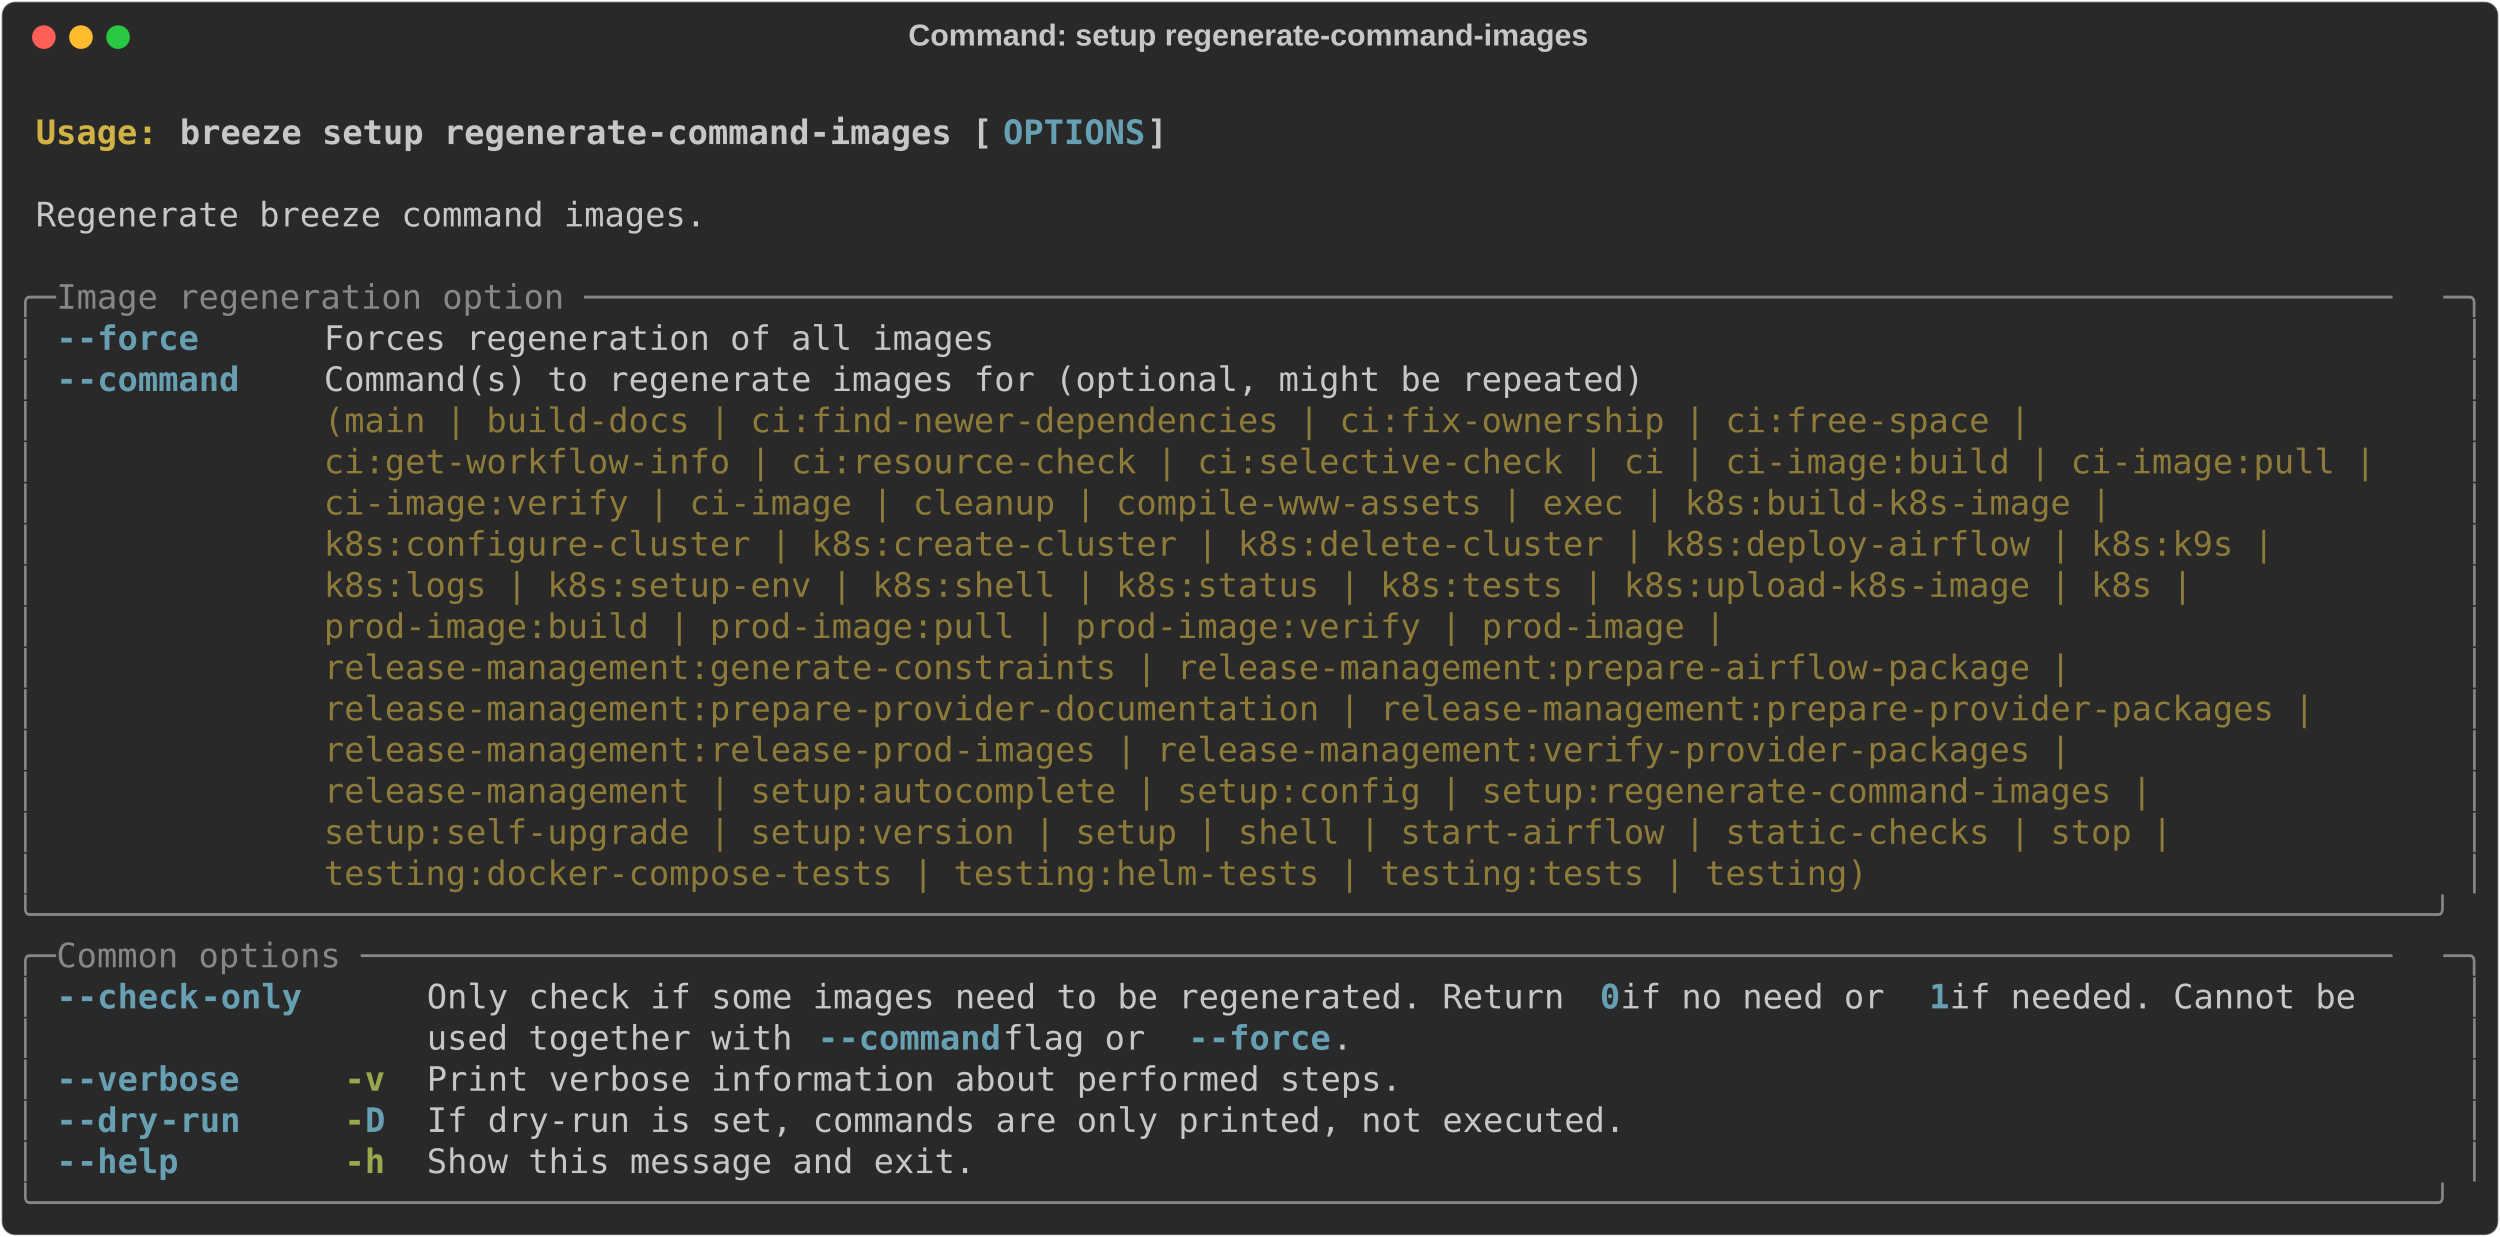
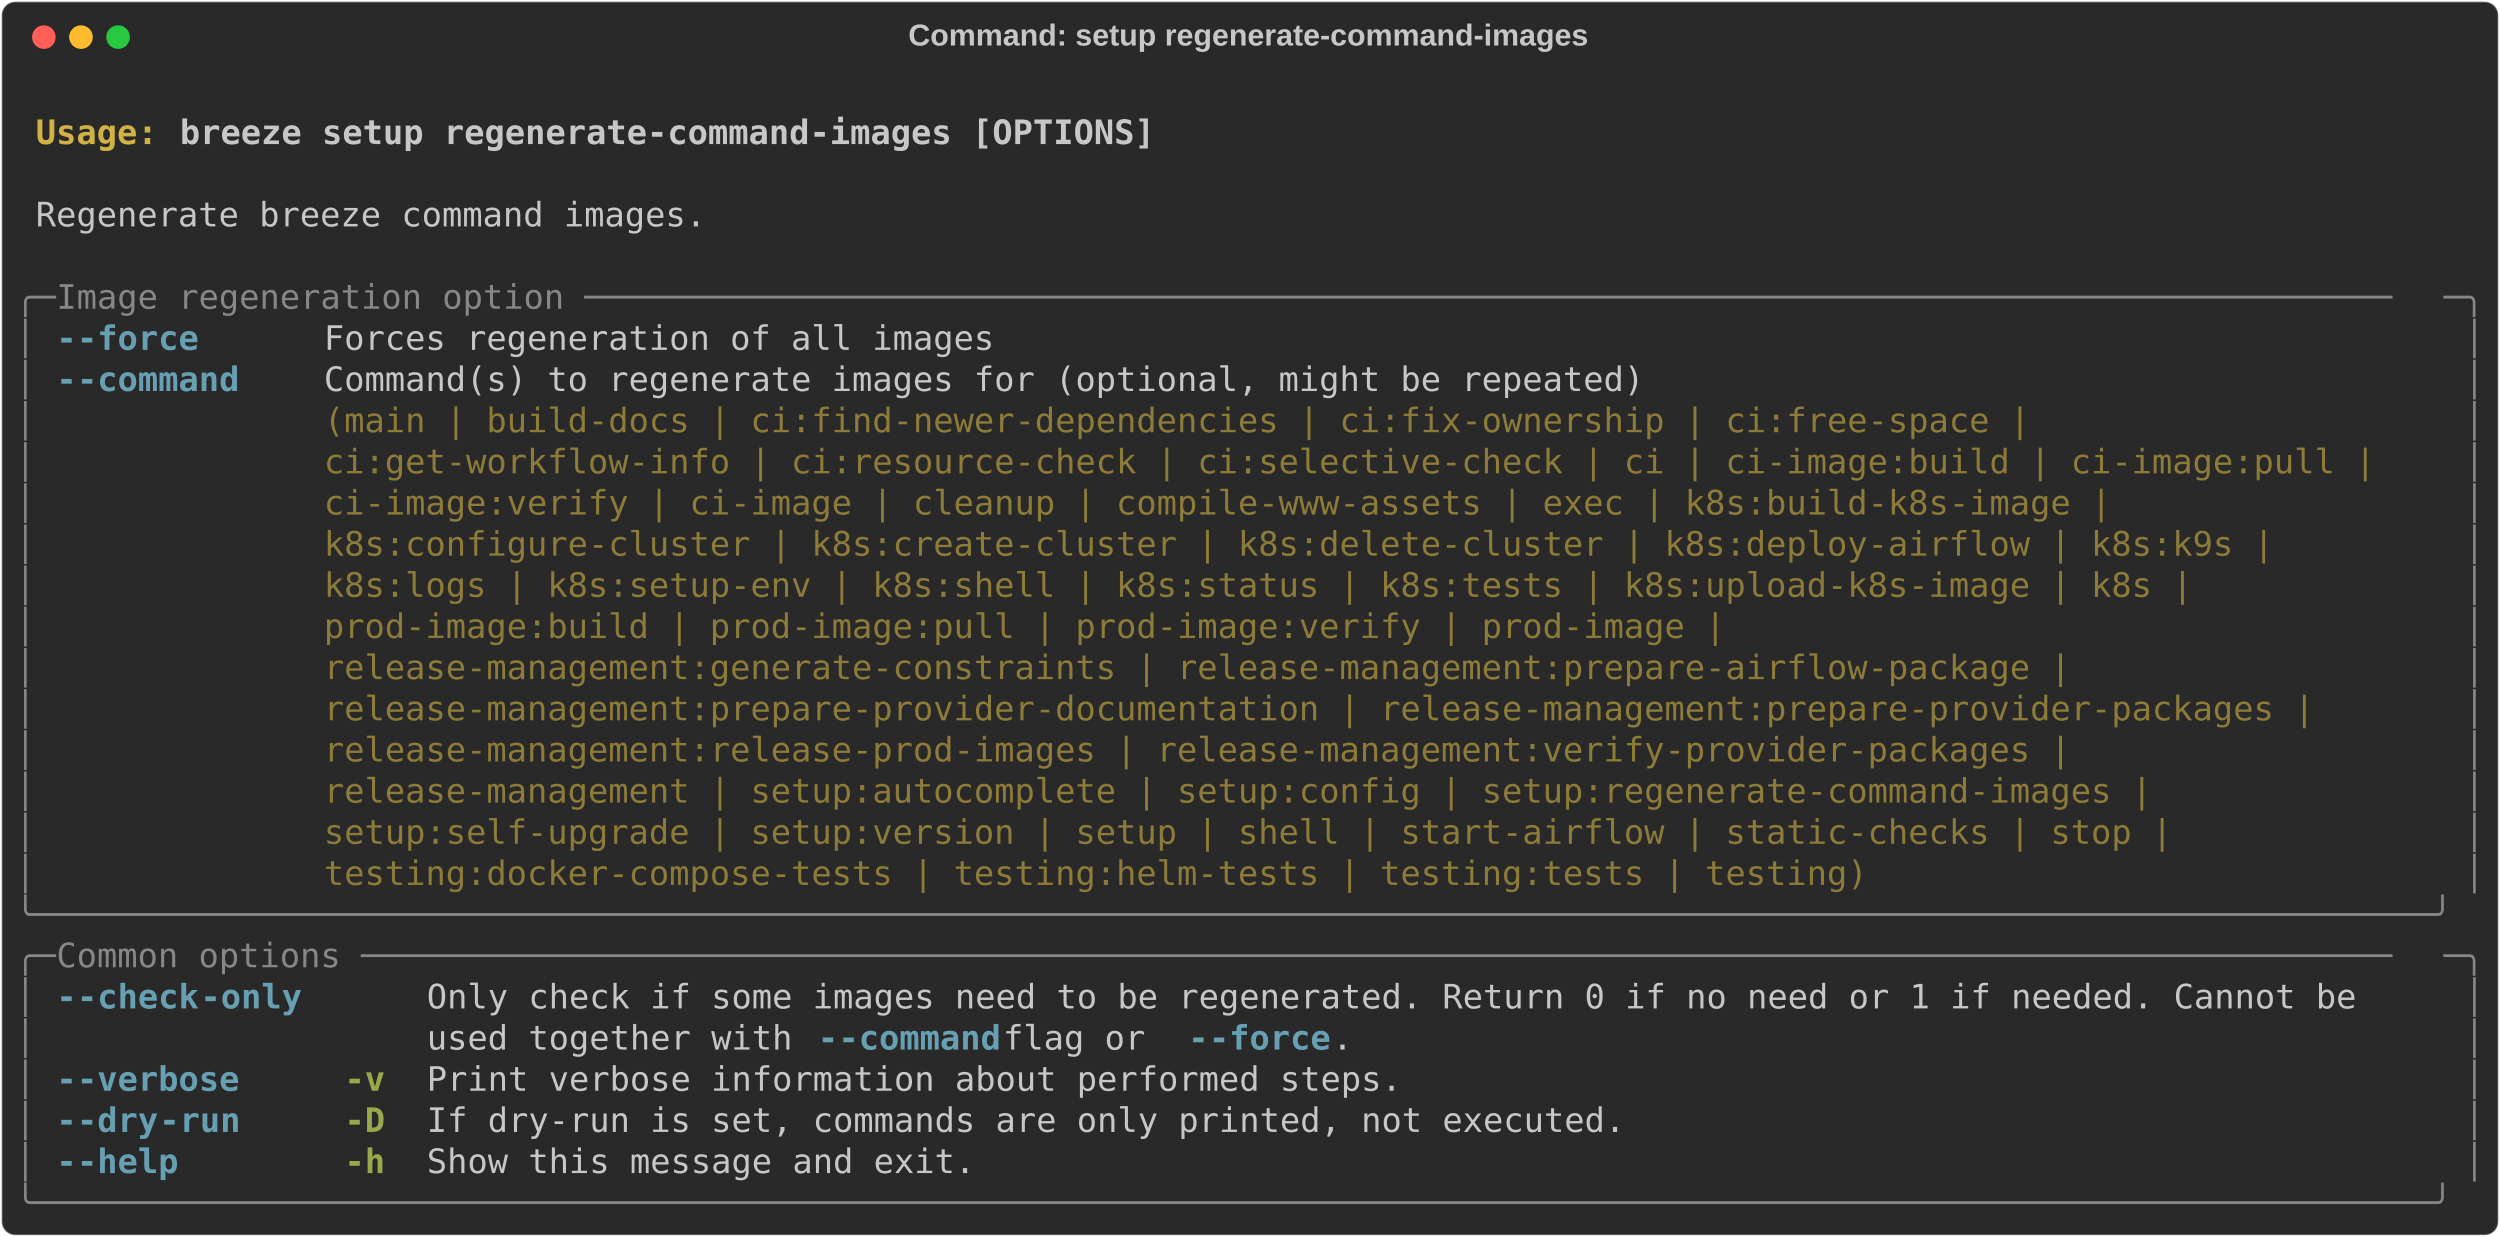
<svg xmlns="http://www.w3.org/2000/svg" class="rich-terminal" viewBox="0 0 1482 733.2">
  <style>

    @font-face {
        font-family: "Fira Code";
        src: local("FiraCode-Regular"),
                url("https://cdnjs.cloudflare.com/ajax/libs/firacode/6.2.0/woff2/FiraCode-Regular.woff2") format("woff2"),
                url("https://cdnjs.cloudflare.com/ajax/libs/firacode/6.2.0/woff/FiraCode-Regular.woff") format("woff");
        font-style: normal;
        font-weight: 400;
    }
    @font-face {
        font-family: "Fira Code";
        src: local("FiraCode-Bold"),
                url("https://cdnjs.cloudflare.com/ajax/libs/firacode/6.2.0/woff2/FiraCode-Bold.woff2") format("woff2"),
                url("https://cdnjs.cloudflare.com/ajax/libs/firacode/6.2.0/woff/FiraCode-Bold.woff") format("woff");
        font-style: bold;
        font-weight: 700;
    }

    .terminal-1674225816-matrix {
        font-family: Fira Code, monospace;
        font-size: 20px;
        line-height: 24.4px;
        font-variant-east-asian: full-width;
    }

    .terminal-1674225816-title {
        font-size: 18px;
        font-weight: bold;
        font-family: arial;
    }

    .terminal-1674225816-r1 { fill: #c5c8c6;font-weight: bold }
.terminal-1674225816-r2 { fill: #c5c8c6 }
.terminal-1674225816-r3 { fill: #d0b344;font-weight: bold }
- .terminal-1674225816-r4 { fill: #68a0b3;font-weight: bold }
- .terminal-1674225816-r5 { fill: #868887 }
+ .terminal-1674225816-r4 { fill: #868887 }
+ .terminal-1674225816-r5 { fill: #68a0b3;font-weight: bold }
.terminal-1674225816-r6 { fill: #8d7b39 }
.terminal-1674225816-r7 { fill: #98a84b;font-weight: bold }
    </style>
  <defs>
    <clipPath id="terminal-1674225816-clip-terminal">
      <rect x="0" y="0" width="1463.0" height="682.2" />
    </clipPath>
    <clipPath id="terminal-1674225816-line-0">
      <rect x="0" y="1.5" width="1464" height="24.65" />
    </clipPath>
    <clipPath id="terminal-1674225816-line-1">
      <rect x="0" y="25.9" width="1464" height="24.65" />
    </clipPath>
    <clipPath id="terminal-1674225816-line-2">
      <rect x="0" y="50.3" width="1464" height="24.65" />
    </clipPath>
    <clipPath id="terminal-1674225816-line-3">
      <rect x="0" y="74.7" width="1464" height="24.65" />
    </clipPath>
    <clipPath id="terminal-1674225816-line-4">
      <rect x="0" y="99.1" width="1464" height="24.65" />
    </clipPath>
    <clipPath id="terminal-1674225816-line-5">
      <rect x="0" y="123.5" width="1464" height="24.65" />
    </clipPath>
    <clipPath id="terminal-1674225816-line-6">
      <rect x="0" y="147.9" width="1464" height="24.65" />
    </clipPath>
    <clipPath id="terminal-1674225816-line-7">
      <rect x="0" y="172.3" width="1464" height="24.65" />
    </clipPath>
    <clipPath id="terminal-1674225816-line-8">
      <rect x="0" y="196.7" width="1464" height="24.65" />
    </clipPath>
    <clipPath id="terminal-1674225816-line-9">
      <rect x="0" y="221.1" width="1464" height="24.65" />
    </clipPath>
    <clipPath id="terminal-1674225816-line-10">
      <rect x="0" y="245.5" width="1464" height="24.65" />
    </clipPath>
    <clipPath id="terminal-1674225816-line-11">
      <rect x="0" y="269.9" width="1464" height="24.65" />
    </clipPath>
    <clipPath id="terminal-1674225816-line-12">
      <rect x="0" y="294.3" width="1464" height="24.65" />
    </clipPath>
    <clipPath id="terminal-1674225816-line-13">
      <rect x="0" y="318.7" width="1464" height="24.65" />
    </clipPath>
    <clipPath id="terminal-1674225816-line-14">
      <rect x="0" y="343.1" width="1464" height="24.65" />
    </clipPath>
    <clipPath id="terminal-1674225816-line-15">
      <rect x="0" y="367.5" width="1464" height="24.65" />
    </clipPath>
    <clipPath id="terminal-1674225816-line-16">
      <rect x="0" y="391.9" width="1464" height="24.65" />
    </clipPath>
    <clipPath id="terminal-1674225816-line-17">
      <rect x="0" y="416.3" width="1464" height="24.65" />
    </clipPath>
    <clipPath id="terminal-1674225816-line-18">
      <rect x="0" y="440.7" width="1464" height="24.65" />
    </clipPath>
    <clipPath id="terminal-1674225816-line-19">
      <rect x="0" y="465.1" width="1464" height="24.65" />
    </clipPath>
    <clipPath id="terminal-1674225816-line-20">
      <rect x="0" y="489.5" width="1464" height="24.65" />
    </clipPath>
    <clipPath id="terminal-1674225816-line-21">
      <rect x="0" y="513.9" width="1464" height="24.65" />
    </clipPath>
    <clipPath id="terminal-1674225816-line-22">
      <rect x="0" y="538.3" width="1464" height="24.65" />
    </clipPath>
    <clipPath id="terminal-1674225816-line-23">
      <rect x="0" y="562.7" width="1464" height="24.65" />
    </clipPath>
    <clipPath id="terminal-1674225816-line-24">
      <rect x="0" y="587.1" width="1464" height="24.65" />
    </clipPath>
    <clipPath id="terminal-1674225816-line-25">
      <rect x="0" y="611.5" width="1464" height="24.65" />
    </clipPath>
    <clipPath id="terminal-1674225816-line-26">
      <rect x="0" y="635.9" width="1464" height="24.65" />
    </clipPath>
  </defs>
  <rect fill="#292929" stroke="rgba(255,255,255,0.35)" stroke-width="1" x="1" y="1" width="1480" height="731.2" rx="8" />
  <text class="terminal-1674225816-title" fill="#c5c8c6" text-anchor="middle" x="740" y="27">Command: setup regenerate-command-images</text>
  <g transform="translate(26,22)">
    <circle cx="0" cy="0" r="7" fill="#ff5f57" />
    <circle cx="22" cy="0" r="7" fill="#febc2e" />
    <circle cx="44" cy="0" r="7" fill="#28c840" />
  </g>
  <g transform="translate(9, 41)" clip-path="url(#terminal-1674225816-clip-terminal)">
    <g class="terminal-1674225816-matrix">
      <text class="terminal-1674225816-r2" x="1464" y="20" textLength="12.2" clip-path="url(#terminal-1674225816-line-0)">
</text>
      <text class="terminal-1674225816-r3" x="12.2" y="44.4" textLength="85.4" clip-path="url(#terminal-1674225816-line-1)">Usage: </text>
-       <text class="terminal-1674225816-r1" x="97.6" y="44.4" textLength="488" clip-path="url(#terminal-1674225816-line-1)">breeze setup regenerate-command-images [</text>
-       <text class="terminal-1674225816-r4" x="585.6" y="44.4" textLength="85.4" clip-path="url(#terminal-1674225816-line-1)">OPTIONS</text>
-       <text class="terminal-1674225816-r1" x="671" y="44.4" textLength="12.2" clip-path="url(#terminal-1674225816-line-1)">]</text>
+       <text class="terminal-1674225816-r1" x="97.6" y="44.4" textLength="585.6" clip-path="url(#terminal-1674225816-line-1)">breeze setup regenerate-command-images [OPTIONS]</text>
      <text class="terminal-1674225816-r2" x="1464" y="44.4" textLength="12.2" clip-path="url(#terminal-1674225816-line-1)">
</text>
      <text class="terminal-1674225816-r2" x="1464" y="68.8" textLength="12.2" clip-path="url(#terminal-1674225816-line-2)">
</text>
      <text class="terminal-1674225816-r2" x="12.2" y="93.2" textLength="402.6" clip-path="url(#terminal-1674225816-line-3)">Regenerate breeze command images.</text>
      <text class="terminal-1674225816-r2" x="1464" y="93.2" textLength="12.2" clip-path="url(#terminal-1674225816-line-3)">
</text>
      <text class="terminal-1674225816-r2" x="1464" y="117.6" textLength="12.2" clip-path="url(#terminal-1674225816-line-4)">
</text>
-       <text class="terminal-1674225816-r5" x="0" y="142" textLength="24.4" clip-path="url(#terminal-1674225816-line-5)">╭─</text>
-       <text class="terminal-1674225816-r5" x="24.4" y="142" textLength="1415.2" clip-path="url(#terminal-1674225816-line-5)"> Image regeneration option ─────────────────────────────────────────────────────────────────────────────────────────</text>
-       <text class="terminal-1674225816-r5" x="1439.6" y="142" textLength="24.4" clip-path="url(#terminal-1674225816-line-5)">─╮</text>
+       <text class="terminal-1674225816-r4" x="0" y="142" textLength="24.4" clip-path="url(#terminal-1674225816-line-5)">╭─</text>
+       <text class="terminal-1674225816-r4" x="24.4" y="142" textLength="1415.2" clip-path="url(#terminal-1674225816-line-5)"> Image regeneration option ─────────────────────────────────────────────────────────────────────────────────────────</text>
+       <text class="terminal-1674225816-r4" x="1439.6" y="142" textLength="24.4" clip-path="url(#terminal-1674225816-line-5)">─╮</text>
      <text class="terminal-1674225816-r2" x="1464" y="142" textLength="12.2" clip-path="url(#terminal-1674225816-line-5)">
</text>
-       <text class="terminal-1674225816-r5" x="0" y="166.4" textLength="12.2" clip-path="url(#terminal-1674225816-line-6)">│</text>
-       <text class="terminal-1674225816-r4" x="24.4" y="166.4" textLength="12.2" clip-path="url(#terminal-1674225816-line-6)">-</text>
-       <text class="terminal-1674225816-r4" x="36.6" y="166.4" textLength="73.2" clip-path="url(#terminal-1674225816-line-6)">-force</text>
+       <text class="terminal-1674225816-r4" x="0" y="166.4" textLength="12.2" clip-path="url(#terminal-1674225816-line-6)">│</text>
+       <text class="terminal-1674225816-r5" x="24.4" y="166.4" textLength="12.2" clip-path="url(#terminal-1674225816-line-6)">-</text>
+       <text class="terminal-1674225816-r5" x="36.6" y="166.4" textLength="73.2" clip-path="url(#terminal-1674225816-line-6)">-force</text>
      <text class="terminal-1674225816-r2" x="183" y="166.4" textLength="402.6" clip-path="url(#terminal-1674225816-line-6)">Forces regeneration of all images</text>
-       <text class="terminal-1674225816-r5" x="1451.8" y="166.4" textLength="12.2" clip-path="url(#terminal-1674225816-line-6)">│</text>
+       <text class="terminal-1674225816-r4" x="1451.8" y="166.4" textLength="12.2" clip-path="url(#terminal-1674225816-line-6)">│</text>
      <text class="terminal-1674225816-r2" x="1464" y="166.4" textLength="12.2" clip-path="url(#terminal-1674225816-line-6)">
</text>
-       <text class="terminal-1674225816-r5" x="0" y="190.8" textLength="12.2" clip-path="url(#terminal-1674225816-line-7)">│</text>
-       <text class="terminal-1674225816-r4" x="24.4" y="190.8" textLength="12.2" clip-path="url(#terminal-1674225816-line-7)">-</text>
-       <text class="terminal-1674225816-r4" x="36.6" y="190.8" textLength="97.6" clip-path="url(#terminal-1674225816-line-7)">-command</text>
+       <text class="terminal-1674225816-r4" x="0" y="190.8" textLength="12.2" clip-path="url(#terminal-1674225816-line-7)">│</text>
+       <text class="terminal-1674225816-r5" x="24.4" y="190.8" textLength="12.2" clip-path="url(#terminal-1674225816-line-7)">-</text>
+       <text class="terminal-1674225816-r5" x="36.6" y="190.8" textLength="97.6" clip-path="url(#terminal-1674225816-line-7)">-command</text>
      <text class="terminal-1674225816-r2" x="183" y="190.8" textLength="1256.6" clip-path="url(#terminal-1674225816-line-7)">Command(s) to regenerate images for (optional, might be repeated)                                      </text>
-       <text class="terminal-1674225816-r5" x="1451.8" y="190.8" textLength="12.2" clip-path="url(#terminal-1674225816-line-7)">│</text>
+       <text class="terminal-1674225816-r4" x="1451.8" y="190.8" textLength="12.2" clip-path="url(#terminal-1674225816-line-7)">│</text>
      <text class="terminal-1674225816-r2" x="1464" y="190.8" textLength="12.2" clip-path="url(#terminal-1674225816-line-7)">
</text>
-       <text class="terminal-1674225816-r5" x="0" y="215.2" textLength="12.2" clip-path="url(#terminal-1674225816-line-8)">│</text>
+       <text class="terminal-1674225816-r4" x="0" y="215.2" textLength="12.2" clip-path="url(#terminal-1674225816-line-8)">│</text>
      <text class="terminal-1674225816-r6" x="183" y="215.2" textLength="1256.6" clip-path="url(#terminal-1674225816-line-8)">(main | build-docs | ci:find-newer-dependencies | ci:fix-ownership | ci:free-space |                   </text>
-       <text class="terminal-1674225816-r5" x="1451.8" y="215.2" textLength="12.2" clip-path="url(#terminal-1674225816-line-8)">│</text>
+       <text class="terminal-1674225816-r4" x="1451.8" y="215.2" textLength="12.2" clip-path="url(#terminal-1674225816-line-8)">│</text>
      <text class="terminal-1674225816-r2" x="1464" y="215.2" textLength="12.2" clip-path="url(#terminal-1674225816-line-8)">
</text>
-       <text class="terminal-1674225816-r5" x="0" y="239.6" textLength="12.2" clip-path="url(#terminal-1674225816-line-9)">│</text>
+       <text class="terminal-1674225816-r4" x="0" y="239.6" textLength="12.2" clip-path="url(#terminal-1674225816-line-9)">│</text>
      <text class="terminal-1674225816-r6" x="183" y="239.6" textLength="1256.6" clip-path="url(#terminal-1674225816-line-9)">ci:get-workflow-info | ci:resource-check | ci:selective-check | ci | ci-image:build | ci-image:pull |  </text>
-       <text class="terminal-1674225816-r5" x="1451.8" y="239.6" textLength="12.2" clip-path="url(#terminal-1674225816-line-9)">│</text>
+       <text class="terminal-1674225816-r4" x="1451.8" y="239.6" textLength="12.2" clip-path="url(#terminal-1674225816-line-9)">│</text>
      <text class="terminal-1674225816-r2" x="1464" y="239.6" textLength="12.2" clip-path="url(#terminal-1674225816-line-9)">
</text>
-       <text class="terminal-1674225816-r5" x="0" y="264" textLength="12.2" clip-path="url(#terminal-1674225816-line-10)">│</text>
+       <text class="terminal-1674225816-r4" x="0" y="264" textLength="12.2" clip-path="url(#terminal-1674225816-line-10)">│</text>
      <text class="terminal-1674225816-r6" x="183" y="264" textLength="1256.6" clip-path="url(#terminal-1674225816-line-10)">ci-image:verify | ci-image | cleanup | compile-www-assets | exec | k8s:build-k8s-image |               </text>
-       <text class="terminal-1674225816-r5" x="1451.8" y="264" textLength="12.2" clip-path="url(#terminal-1674225816-line-10)">│</text>
+       <text class="terminal-1674225816-r4" x="1451.8" y="264" textLength="12.2" clip-path="url(#terminal-1674225816-line-10)">│</text>
      <text class="terminal-1674225816-r2" x="1464" y="264" textLength="12.2" clip-path="url(#terminal-1674225816-line-10)">
</text>
-       <text class="terminal-1674225816-r5" x="0" y="288.4" textLength="12.2" clip-path="url(#terminal-1674225816-line-11)">│</text>
+       <text class="terminal-1674225816-r4" x="0" y="288.4" textLength="12.2" clip-path="url(#terminal-1674225816-line-11)">│</text>
      <text class="terminal-1674225816-r6" x="183" y="288.4" textLength="1256.6" clip-path="url(#terminal-1674225816-line-11)">k8s:configure-cluster | k8s:create-cluster | k8s:delete-cluster | k8s:deploy-airflow | k8s:k9s |       </text>
-       <text class="terminal-1674225816-r5" x="1451.8" y="288.4" textLength="12.2" clip-path="url(#terminal-1674225816-line-11)">│</text>
+       <text class="terminal-1674225816-r4" x="1451.8" y="288.4" textLength="12.2" clip-path="url(#terminal-1674225816-line-11)">│</text>
      <text class="terminal-1674225816-r2" x="1464" y="288.4" textLength="12.2" clip-path="url(#terminal-1674225816-line-11)">
</text>
-       <text class="terminal-1674225816-r5" x="0" y="312.8" textLength="12.2" clip-path="url(#terminal-1674225816-line-12)">│</text>
+       <text class="terminal-1674225816-r4" x="0" y="312.8" textLength="12.2" clip-path="url(#terminal-1674225816-line-12)">│</text>
      <text class="terminal-1674225816-r6" x="183" y="312.8" textLength="1256.6" clip-path="url(#terminal-1674225816-line-12)">k8s:logs | k8s:setup-env | k8s:shell | k8s:status | k8s:tests | k8s:upload-k8s-image | k8s |           </text>
-       <text class="terminal-1674225816-r5" x="1451.8" y="312.8" textLength="12.2" clip-path="url(#terminal-1674225816-line-12)">│</text>
+       <text class="terminal-1674225816-r4" x="1451.8" y="312.8" textLength="12.2" clip-path="url(#terminal-1674225816-line-12)">│</text>
      <text class="terminal-1674225816-r2" x="1464" y="312.8" textLength="12.2" clip-path="url(#terminal-1674225816-line-12)">
</text>
-       <text class="terminal-1674225816-r5" x="0" y="337.2" textLength="12.2" clip-path="url(#terminal-1674225816-line-13)">│</text>
+       <text class="terminal-1674225816-r4" x="0" y="337.2" textLength="12.2" clip-path="url(#terminal-1674225816-line-13)">│</text>
      <text class="terminal-1674225816-r6" x="183" y="337.2" textLength="1256.6" clip-path="url(#terminal-1674225816-line-13)">prod-image:build | prod-image:pull | prod-image:verify | prod-image |                                  </text>
-       <text class="terminal-1674225816-r5" x="1451.8" y="337.2" textLength="12.2" clip-path="url(#terminal-1674225816-line-13)">│</text>
+       <text class="terminal-1674225816-r4" x="1451.8" y="337.2" textLength="12.2" clip-path="url(#terminal-1674225816-line-13)">│</text>
      <text class="terminal-1674225816-r2" x="1464" y="337.2" textLength="12.2" clip-path="url(#terminal-1674225816-line-13)">
</text>
-       <text class="terminal-1674225816-r5" x="0" y="361.6" textLength="12.2" clip-path="url(#terminal-1674225816-line-14)">│</text>
+       <text class="terminal-1674225816-r4" x="0" y="361.6" textLength="12.2" clip-path="url(#terminal-1674225816-line-14)">│</text>
      <text class="terminal-1674225816-r6" x="183" y="361.6" textLength="1256.6" clip-path="url(#terminal-1674225816-line-14)">release-management:generate-constraints | release-management:prepare-airflow-package |                 </text>
-       <text class="terminal-1674225816-r5" x="1451.8" y="361.6" textLength="12.2" clip-path="url(#terminal-1674225816-line-14)">│</text>
+       <text class="terminal-1674225816-r4" x="1451.8" y="361.6" textLength="12.2" clip-path="url(#terminal-1674225816-line-14)">│</text>
      <text class="terminal-1674225816-r2" x="1464" y="361.6" textLength="12.2" clip-path="url(#terminal-1674225816-line-14)">
</text>
-       <text class="terminal-1674225816-r5" x="0" y="386" textLength="12.2" clip-path="url(#terminal-1674225816-line-15)">│</text>
+       <text class="terminal-1674225816-r4" x="0" y="386" textLength="12.2" clip-path="url(#terminal-1674225816-line-15)">│</text>
      <text class="terminal-1674225816-r6" x="183" y="386" textLength="1256.6" clip-path="url(#terminal-1674225816-line-15)">release-management:prepare-provider-documentation | release-management:prepare-provider-packages |     </text>
-       <text class="terminal-1674225816-r5" x="1451.8" y="386" textLength="12.2" clip-path="url(#terminal-1674225816-line-15)">│</text>
+       <text class="terminal-1674225816-r4" x="1451.8" y="386" textLength="12.2" clip-path="url(#terminal-1674225816-line-15)">│</text>
      <text class="terminal-1674225816-r2" x="1464" y="386" textLength="12.2" clip-path="url(#terminal-1674225816-line-15)">
</text>
-       <text class="terminal-1674225816-r5" x="0" y="410.4" textLength="12.2" clip-path="url(#terminal-1674225816-line-16)">│</text>
+       <text class="terminal-1674225816-r4" x="0" y="410.4" textLength="12.2" clip-path="url(#terminal-1674225816-line-16)">│</text>
      <text class="terminal-1674225816-r6" x="183" y="410.4" textLength="1256.6" clip-path="url(#terminal-1674225816-line-16)">release-management:release-prod-images | release-management:verify-provider-packages |                 </text>
-       <text class="terminal-1674225816-r5" x="1451.8" y="410.4" textLength="12.2" clip-path="url(#terminal-1674225816-line-16)">│</text>
+       <text class="terminal-1674225816-r4" x="1451.8" y="410.4" textLength="12.2" clip-path="url(#terminal-1674225816-line-16)">│</text>
      <text class="terminal-1674225816-r2" x="1464" y="410.4" textLength="12.2" clip-path="url(#terminal-1674225816-line-16)">
</text>
-       <text class="terminal-1674225816-r5" x="0" y="434.8" textLength="12.2" clip-path="url(#terminal-1674225816-line-17)">│</text>
+       <text class="terminal-1674225816-r4" x="0" y="434.8" textLength="12.2" clip-path="url(#terminal-1674225816-line-17)">│</text>
      <text class="terminal-1674225816-r6" x="183" y="434.8" textLength="1256.6" clip-path="url(#terminal-1674225816-line-17)">release-management | setup:autocomplete | setup:config | setup:regenerate-command-images |             </text>
-       <text class="terminal-1674225816-r5" x="1451.8" y="434.8" textLength="12.2" clip-path="url(#terminal-1674225816-line-17)">│</text>
+       <text class="terminal-1674225816-r4" x="1451.8" y="434.8" textLength="12.2" clip-path="url(#terminal-1674225816-line-17)">│</text>
      <text class="terminal-1674225816-r2" x="1464" y="434.8" textLength="12.2" clip-path="url(#terminal-1674225816-line-17)">
</text>
-       <text class="terminal-1674225816-r5" x="0" y="459.2" textLength="12.2" clip-path="url(#terminal-1674225816-line-18)">│</text>
+       <text class="terminal-1674225816-r4" x="0" y="459.2" textLength="12.2" clip-path="url(#terminal-1674225816-line-18)">│</text>
      <text class="terminal-1674225816-r6" x="183" y="459.2" textLength="1256.6" clip-path="url(#terminal-1674225816-line-18)">setup:self-upgrade | setup:version | setup | shell | start-airflow | static-checks | stop |            </text>
-       <text class="terminal-1674225816-r5" x="1451.8" y="459.2" textLength="12.2" clip-path="url(#terminal-1674225816-line-18)">│</text>
+       <text class="terminal-1674225816-r4" x="1451.8" y="459.2" textLength="12.2" clip-path="url(#terminal-1674225816-line-18)">│</text>
      <text class="terminal-1674225816-r2" x="1464" y="459.2" textLength="12.2" clip-path="url(#terminal-1674225816-line-18)">
</text>
-       <text class="terminal-1674225816-r5" x="0" y="483.6" textLength="12.2" clip-path="url(#terminal-1674225816-line-19)">│</text>
+       <text class="terminal-1674225816-r4" x="0" y="483.6" textLength="12.2" clip-path="url(#terminal-1674225816-line-19)">│</text>
      <text class="terminal-1674225816-r6" x="183" y="483.6" textLength="1256.6" clip-path="url(#terminal-1674225816-line-19)">testing:docker-compose-tests | testing:helm-tests | testing:tests | testing)                           </text>
-       <text class="terminal-1674225816-r5" x="1451.8" y="483.6" textLength="12.2" clip-path="url(#terminal-1674225816-line-19)">│</text>
+       <text class="terminal-1674225816-r4" x="1451.8" y="483.6" textLength="12.2" clip-path="url(#terminal-1674225816-line-19)">│</text>
      <text class="terminal-1674225816-r2" x="1464" y="483.6" textLength="12.2" clip-path="url(#terminal-1674225816-line-19)">
</text>
-       <text class="terminal-1674225816-r5" x="0" y="508" textLength="1464" clip-path="url(#terminal-1674225816-line-20)">╰──────────────────────────────────────────────────────────────────────────────────────────────────────────────────────╯</text>
+       <text class="terminal-1674225816-r4" x="0" y="508" textLength="1464" clip-path="url(#terminal-1674225816-line-20)">╰──────────────────────────────────────────────────────────────────────────────────────────────────────────────────────╯</text>
      <text class="terminal-1674225816-r2" x="1464" y="508" textLength="12.2" clip-path="url(#terminal-1674225816-line-20)">
</text>
-       <text class="terminal-1674225816-r5" x="0" y="532.4" textLength="24.4" clip-path="url(#terminal-1674225816-line-21)">╭─</text>
-       <text class="terminal-1674225816-r5" x="24.4" y="532.4" textLength="1415.2" clip-path="url(#terminal-1674225816-line-21)"> Common options ────────────────────────────────────────────────────────────────────────────────────────────────────</text>
-       <text class="terminal-1674225816-r5" x="1439.6" y="532.4" textLength="24.4" clip-path="url(#terminal-1674225816-line-21)">─╮</text>
+       <text class="terminal-1674225816-r4" x="0" y="532.4" textLength="24.4" clip-path="url(#terminal-1674225816-line-21)">╭─</text>
+       <text class="terminal-1674225816-r4" x="24.4" y="532.4" textLength="1415.2" clip-path="url(#terminal-1674225816-line-21)"> Common options ────────────────────────────────────────────────────────────────────────────────────────────────────</text>
+       <text class="terminal-1674225816-r4" x="1439.6" y="532.4" textLength="24.4" clip-path="url(#terminal-1674225816-line-21)">─╮</text>
      <text class="terminal-1674225816-r2" x="1464" y="532.4" textLength="12.2" clip-path="url(#terminal-1674225816-line-21)">
</text>
-       <text class="terminal-1674225816-r5" x="0" y="556.8" textLength="12.2" clip-path="url(#terminal-1674225816-line-22)">│</text>
-       <text class="terminal-1674225816-r4" x="24.4" y="556.8" textLength="12.2" clip-path="url(#terminal-1674225816-line-22)">-</text>
-       <text class="terminal-1674225816-r4" x="36.6" y="556.8" textLength="73.2" clip-path="url(#terminal-1674225816-line-22)">-check</text>
-       <text class="terminal-1674225816-r4" x="109.8" y="556.8" textLength="61" clip-path="url(#terminal-1674225816-line-22)">-only</text>
-       <text class="terminal-1674225816-r2" x="244" y="556.8" textLength="695.4" clip-path="url(#terminal-1674225816-line-22)">Only check if some images need to be regenerated. Return </text>
-       <text class="terminal-1674225816-r4" x="939.4" y="556.8" textLength="12.2" clip-path="url(#terminal-1674225816-line-22)">0</text>
-       <text class="terminal-1674225816-r2" x="951.6" y="556.8" textLength="183" clip-path="url(#terminal-1674225816-line-22)"> if no need or </text>
-       <text class="terminal-1674225816-r4" x="1134.6" y="556.8" textLength="12.2" clip-path="url(#terminal-1674225816-line-22)">1</text>
-       <text class="terminal-1674225816-r2" x="1146.8" y="556.8" textLength="292.8" clip-path="url(#terminal-1674225816-line-22)"> if needed. Cannot be   </text>
-       <text class="terminal-1674225816-r5" x="1451.8" y="556.8" textLength="12.2" clip-path="url(#terminal-1674225816-line-22)">│</text>
+       <text class="terminal-1674225816-r4" x="0" y="556.8" textLength="12.2" clip-path="url(#terminal-1674225816-line-22)">│</text>
+       <text class="terminal-1674225816-r5" x="24.4" y="556.8" textLength="12.2" clip-path="url(#terminal-1674225816-line-22)">-</text>
+       <text class="terminal-1674225816-r5" x="36.6" y="556.8" textLength="73.2" clip-path="url(#terminal-1674225816-line-22)">-check</text>
+       <text class="terminal-1674225816-r5" x="109.8" y="556.8" textLength="61" clip-path="url(#terminal-1674225816-line-22)">-only</text>
+       <text class="terminal-1674225816-r2" x="244" y="556.8" textLength="1195.6" clip-path="url(#terminal-1674225816-line-22)">Only check if some images need to be regenerated. Return 0 if no need or 1 if needed. Cannot be   </text>
+       <text class="terminal-1674225816-r4" x="1451.8" y="556.8" textLength="12.2" clip-path="url(#terminal-1674225816-line-22)">│</text>
      <text class="terminal-1674225816-r2" x="1464" y="556.8" textLength="12.2" clip-path="url(#terminal-1674225816-line-22)">
</text>
-       <text class="terminal-1674225816-r5" x="0" y="581.2" textLength="12.2" clip-path="url(#terminal-1674225816-line-23)">│</text>
+       <text class="terminal-1674225816-r4" x="0" y="581.2" textLength="12.2" clip-path="url(#terminal-1674225816-line-23)">│</text>
      <text class="terminal-1674225816-r2" x="244" y="581.2" textLength="231.8" clip-path="url(#terminal-1674225816-line-23)">used together with </text>
-       <text class="terminal-1674225816-r4" x="475.8" y="581.2" textLength="12.2" clip-path="url(#terminal-1674225816-line-23)">-</text>
-       <text class="terminal-1674225816-r4" x="488" y="581.2" textLength="97.6" clip-path="url(#terminal-1674225816-line-23)">-command</text>
+       <text class="terminal-1674225816-r5" x="475.8" y="581.2" textLength="12.2" clip-path="url(#terminal-1674225816-line-23)">-</text>
+       <text class="terminal-1674225816-r5" x="488" y="581.2" textLength="97.6" clip-path="url(#terminal-1674225816-line-23)">-command</text>
      <text class="terminal-1674225816-r2" x="585.6" y="581.2" textLength="109.8" clip-path="url(#terminal-1674225816-line-23)"> flag or </text>
-       <text class="terminal-1674225816-r4" x="695.4" y="581.2" textLength="12.2" clip-path="url(#terminal-1674225816-line-23)">-</text>
-       <text class="terminal-1674225816-r4" x="707.6" y="581.2" textLength="73.2" clip-path="url(#terminal-1674225816-line-23)">-force</text>
+       <text class="terminal-1674225816-r5" x="695.4" y="581.2" textLength="12.2" clip-path="url(#terminal-1674225816-line-23)">-</text>
+       <text class="terminal-1674225816-r5" x="707.6" y="581.2" textLength="73.2" clip-path="url(#terminal-1674225816-line-23)">-force</text>
      <text class="terminal-1674225816-r2" x="780.8" y="581.2" textLength="658.8" clip-path="url(#terminal-1674225816-line-23)">.                                                     </text>
-       <text class="terminal-1674225816-r5" x="1451.8" y="581.2" textLength="12.2" clip-path="url(#terminal-1674225816-line-23)">│</text>
+       <text class="terminal-1674225816-r4" x="1451.8" y="581.2" textLength="12.2" clip-path="url(#terminal-1674225816-line-23)">│</text>
      <text class="terminal-1674225816-r2" x="1464" y="581.2" textLength="12.2" clip-path="url(#terminal-1674225816-line-23)">
</text>
-       <text class="terminal-1674225816-r5" x="0" y="605.6" textLength="12.2" clip-path="url(#terminal-1674225816-line-24)">│</text>
-       <text class="terminal-1674225816-r4" x="24.4" y="605.6" textLength="12.2" clip-path="url(#terminal-1674225816-line-24)">-</text>
-       <text class="terminal-1674225816-r4" x="36.6" y="605.6" textLength="97.6" clip-path="url(#terminal-1674225816-line-24)">-verbose</text>
+       <text class="terminal-1674225816-r4" x="0" y="605.6" textLength="12.2" clip-path="url(#terminal-1674225816-line-24)">│</text>
+       <text class="terminal-1674225816-r5" x="24.4" y="605.6" textLength="12.2" clip-path="url(#terminal-1674225816-line-24)">-</text>
+       <text class="terminal-1674225816-r5" x="36.6" y="605.6" textLength="97.6" clip-path="url(#terminal-1674225816-line-24)">-verbose</text>
      <text class="terminal-1674225816-r7" x="195.2" y="605.6" textLength="24.4" clip-path="url(#terminal-1674225816-line-24)">-v</text>
      <text class="terminal-1674225816-r2" x="244" y="605.6" textLength="585.6" clip-path="url(#terminal-1674225816-line-24)">Print verbose information about performed steps.</text>
-       <text class="terminal-1674225816-r5" x="1451.8" y="605.6" textLength="12.2" clip-path="url(#terminal-1674225816-line-24)">│</text>
+       <text class="terminal-1674225816-r4" x="1451.8" y="605.6" textLength="12.2" clip-path="url(#terminal-1674225816-line-24)">│</text>
      <text class="terminal-1674225816-r2" x="1464" y="605.6" textLength="12.2" clip-path="url(#terminal-1674225816-line-24)">
</text>
-       <text class="terminal-1674225816-r5" x="0" y="630" textLength="12.2" clip-path="url(#terminal-1674225816-line-25)">│</text>
-       <text class="terminal-1674225816-r4" x="24.4" y="630" textLength="12.2" clip-path="url(#terminal-1674225816-line-25)">-</text>
-       <text class="terminal-1674225816-r4" x="36.6" y="630" textLength="48.8" clip-path="url(#terminal-1674225816-line-25)">-dry</text>
-       <text class="terminal-1674225816-r4" x="85.4" y="630" textLength="48.8" clip-path="url(#terminal-1674225816-line-25)">-run</text>
-       <text class="terminal-1674225816-r7" x="195.2" y="630" textLength="12.2" clip-path="url(#terminal-1674225816-line-25)">-</text>
-       <text class="terminal-1674225816-r4" x="207.4" y="630" textLength="12.2" clip-path="url(#terminal-1674225816-line-25)">D</text>
+       <text class="terminal-1674225816-r4" x="0" y="630" textLength="12.2" clip-path="url(#terminal-1674225816-line-25)">│</text>
+       <text class="terminal-1674225816-r5" x="24.4" y="630" textLength="12.2" clip-path="url(#terminal-1674225816-line-25)">-</text>
+       <text class="terminal-1674225816-r5" x="36.6" y="630" textLength="48.8" clip-path="url(#terminal-1674225816-line-25)">-dry</text>
+       <text class="terminal-1674225816-r5" x="85.4" y="630" textLength="48.8" clip-path="url(#terminal-1674225816-line-25)">-run</text>
+       <text class="terminal-1674225816-r7" x="195.2" y="630" textLength="24.4" clip-path="url(#terminal-1674225816-line-25)">-D</text>
      <text class="terminal-1674225816-r2" x="244" y="630" textLength="719.8" clip-path="url(#terminal-1674225816-line-25)">If dry-run is set, commands are only printed, not executed.</text>
-       <text class="terminal-1674225816-r5" x="1451.8" y="630" textLength="12.2" clip-path="url(#terminal-1674225816-line-25)">│</text>
+       <text class="terminal-1674225816-r4" x="1451.8" y="630" textLength="12.2" clip-path="url(#terminal-1674225816-line-25)">│</text>
      <text class="terminal-1674225816-r2" x="1464" y="630" textLength="12.2" clip-path="url(#terminal-1674225816-line-25)">
</text>
-       <text class="terminal-1674225816-r5" x="0" y="654.4" textLength="12.2" clip-path="url(#terminal-1674225816-line-26)">│</text>
-       <text class="terminal-1674225816-r4" x="24.4" y="654.4" textLength="12.2" clip-path="url(#terminal-1674225816-line-26)">-</text>
-       <text class="terminal-1674225816-r4" x="36.6" y="654.4" textLength="61" clip-path="url(#terminal-1674225816-line-26)">-help</text>
+       <text class="terminal-1674225816-r4" x="0" y="654.4" textLength="12.2" clip-path="url(#terminal-1674225816-line-26)">│</text>
+       <text class="terminal-1674225816-r5" x="24.4" y="654.4" textLength="12.2" clip-path="url(#terminal-1674225816-line-26)">-</text>
+       <text class="terminal-1674225816-r5" x="36.6" y="654.4" textLength="61" clip-path="url(#terminal-1674225816-line-26)">-help</text>
      <text class="terminal-1674225816-r7" x="195.2" y="654.4" textLength="24.4" clip-path="url(#terminal-1674225816-line-26)">-h</text>
      <text class="terminal-1674225816-r2" x="244" y="654.4" textLength="329.4" clip-path="url(#terminal-1674225816-line-26)">Show this message and exit.</text>
-       <text class="terminal-1674225816-r5" x="1451.8" y="654.4" textLength="12.2" clip-path="url(#terminal-1674225816-line-26)">│</text>
+       <text class="terminal-1674225816-r4" x="1451.8" y="654.4" textLength="12.2" clip-path="url(#terminal-1674225816-line-26)">│</text>
      <text class="terminal-1674225816-r2" x="1464" y="654.4" textLength="12.2" clip-path="url(#terminal-1674225816-line-26)">
</text>
-       <text class="terminal-1674225816-r5" x="0" y="678.8" textLength="1464" clip-path="url(#terminal-1674225816-line-27)">╰──────────────────────────────────────────────────────────────────────────────────────────────────────────────────────╯</text>
+       <text class="terminal-1674225816-r4" x="0" y="678.8" textLength="1464" clip-path="url(#terminal-1674225816-line-27)">╰──────────────────────────────────────────────────────────────────────────────────────────────────────────────────────╯</text>
      <text class="terminal-1674225816-r2" x="1464" y="678.8" textLength="12.2" clip-path="url(#terminal-1674225816-line-27)">
</text>
    </g>
  </g>
</svg>
